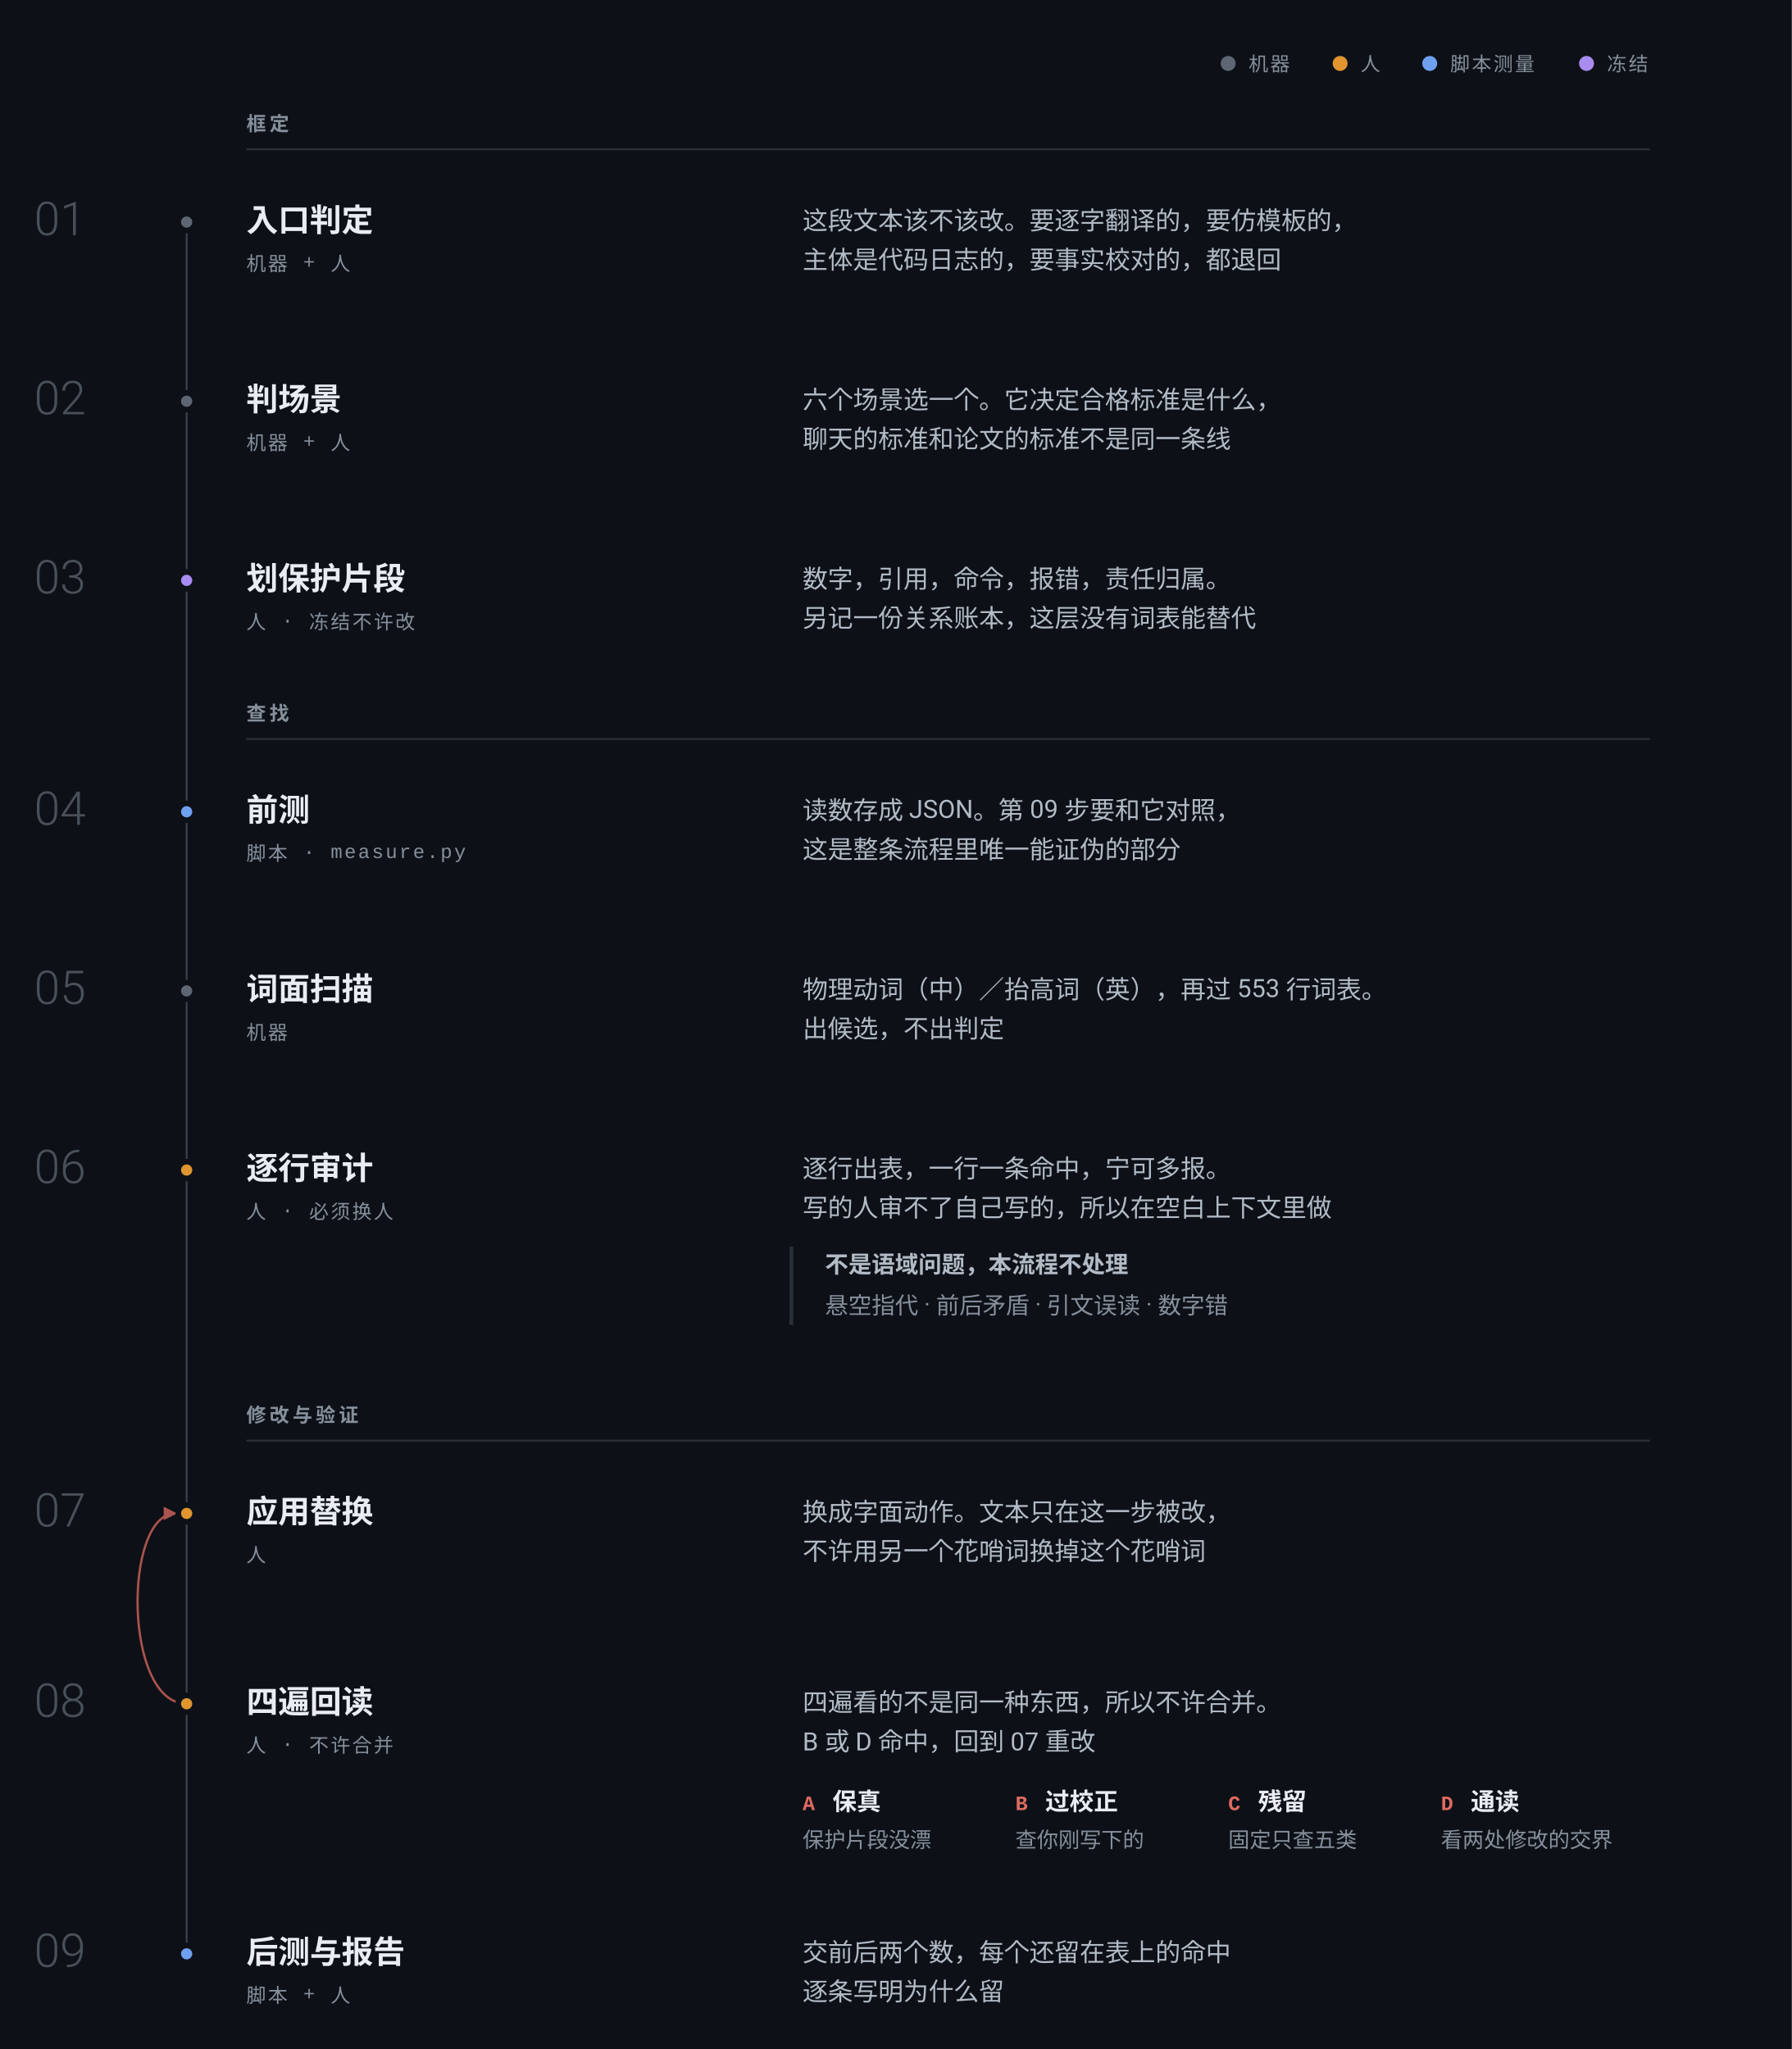
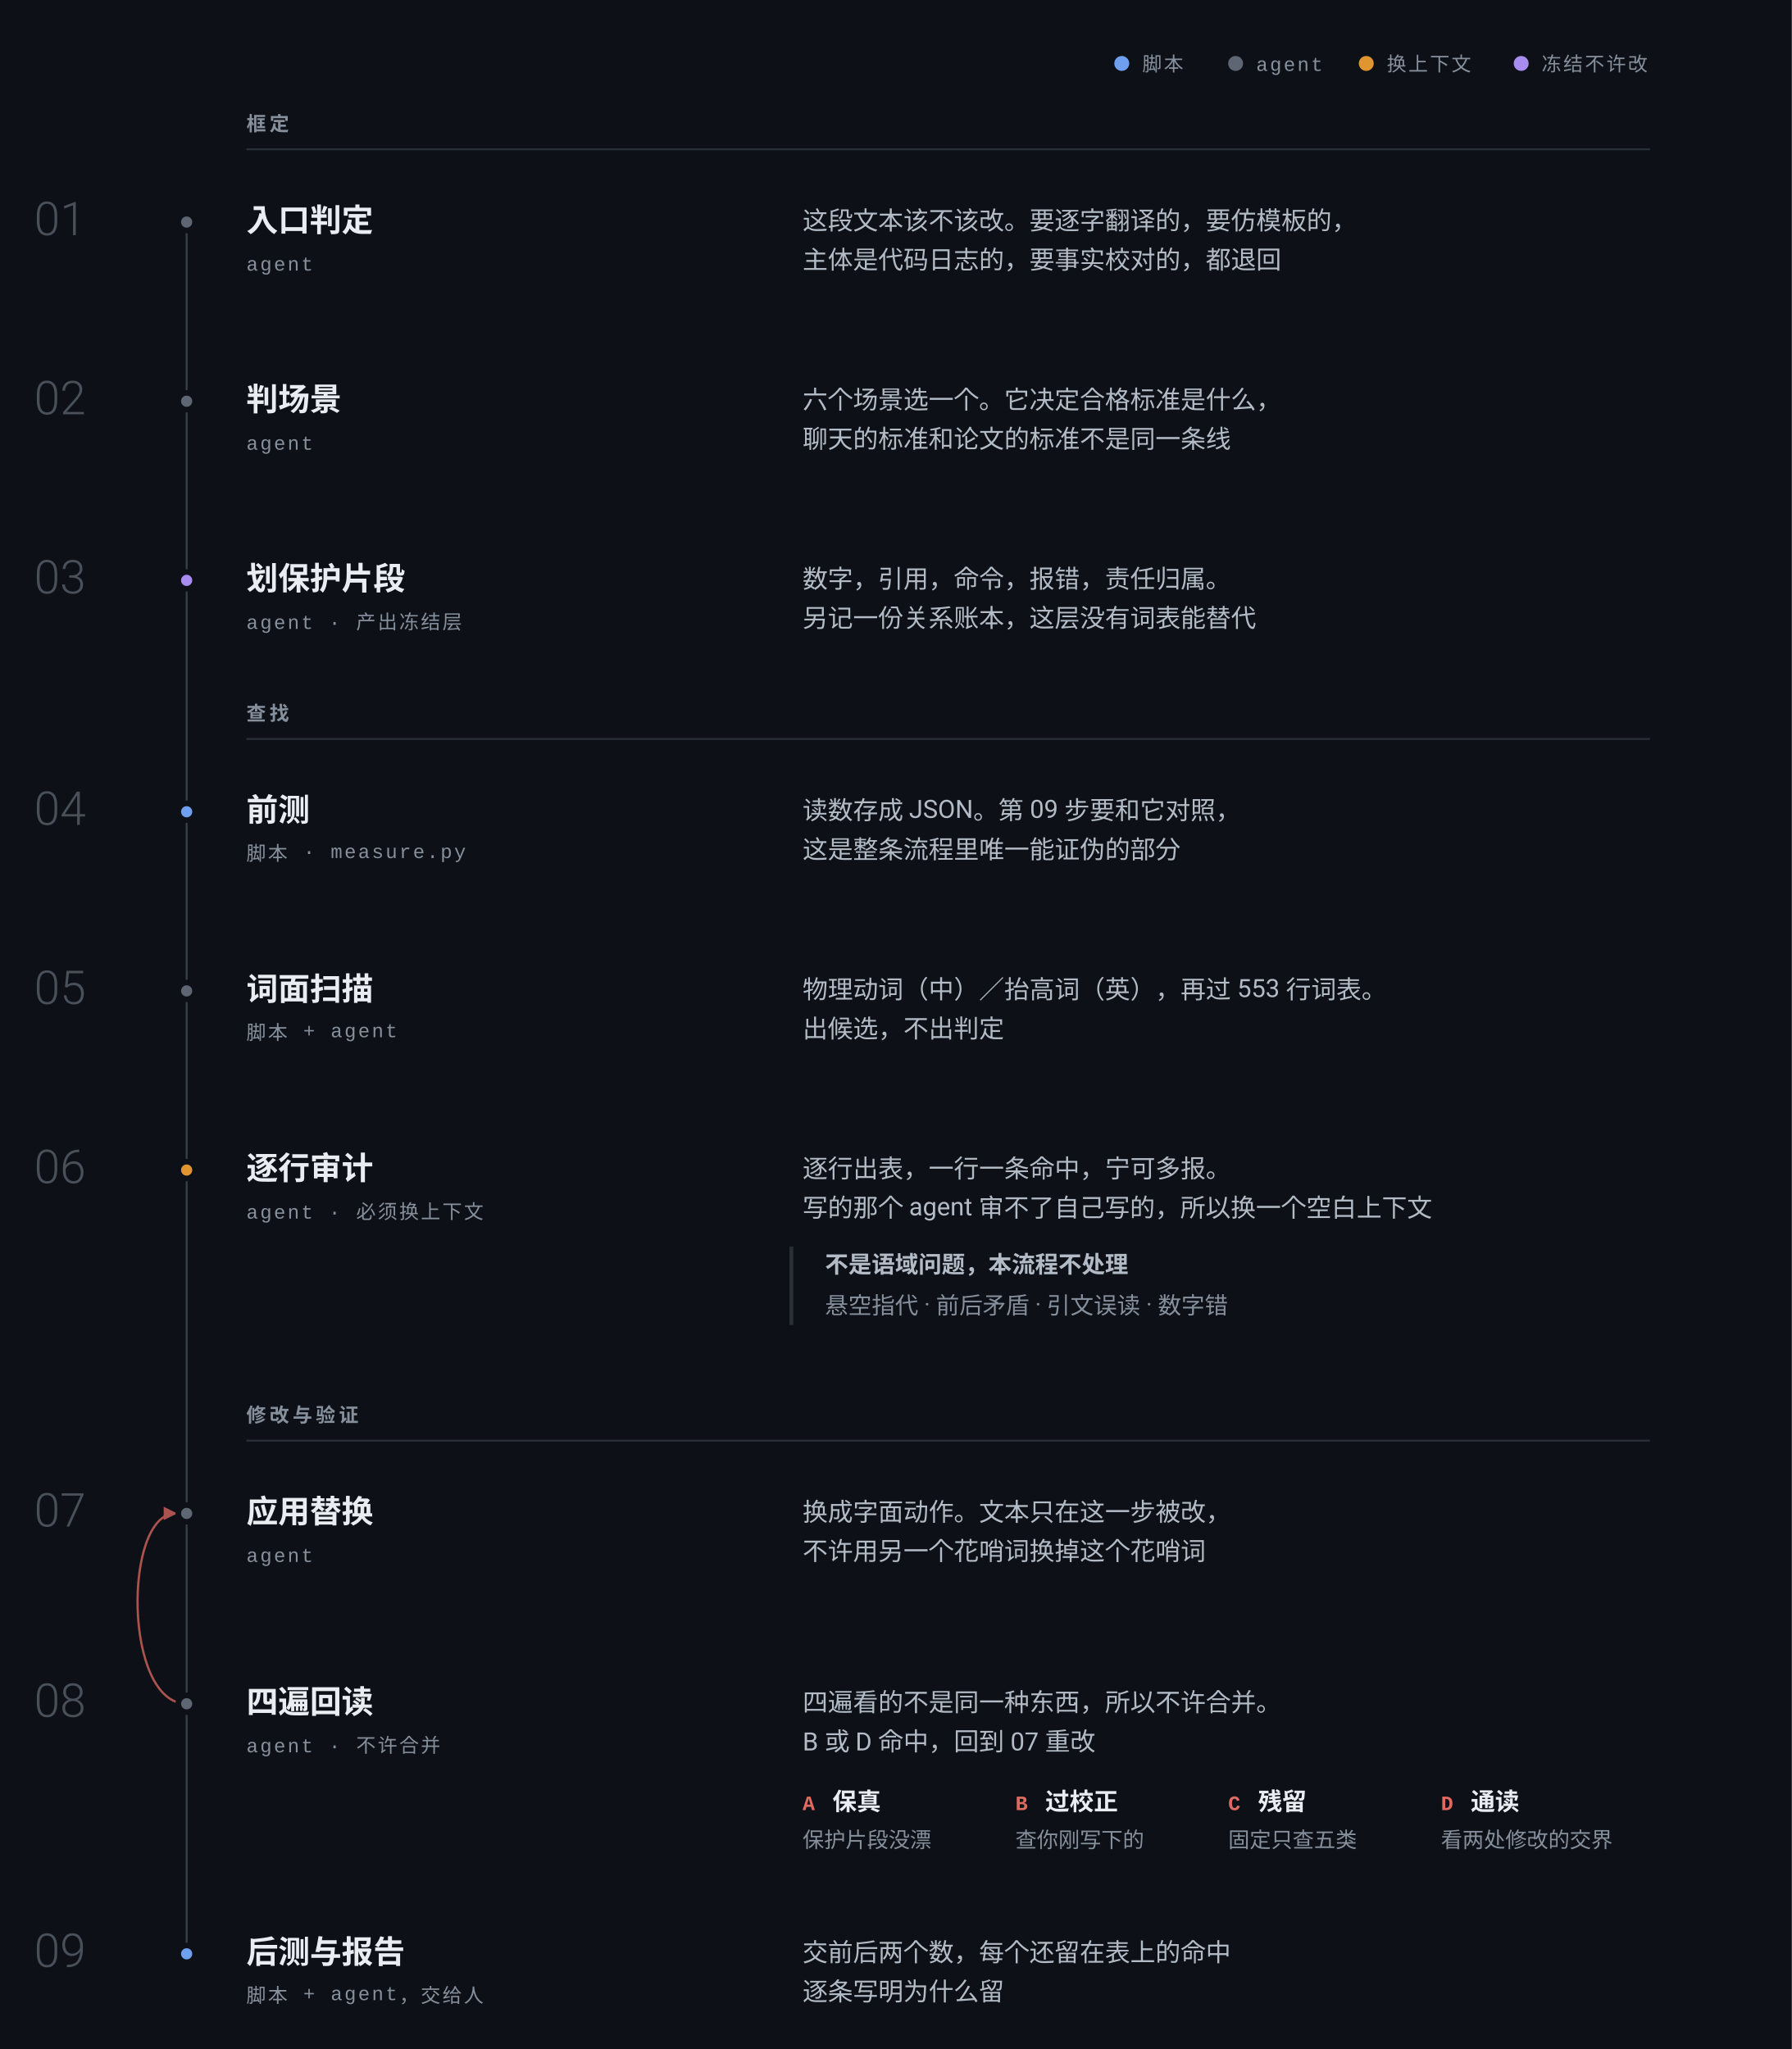
<svg xmlns="http://www.w3.org/2000/svg" width="960" height="1098" viewBox="0 0 960 1098" role="img" aria-label="prose-deslop 九步流程">
  <rect width="960" height="1098" fill="#0d1117" />
  <defs>
    <marker id="fa" viewBox="0 0 8 8" refX="7" refY="4" markerWidth="6" markerHeight="6" orient="auto-start-reverse">
      <path d="M0,0 L8,4 L0,8 z" fill="#e06a60" />
    </marker>
  </defs>
  <style>
.num{fill:#868f9c;font:300 25px system-ui,-apple-system,"Segoe UI",Roboto,"Helvetica Neue","PingFang SC","Hiragino Sans GB","Microsoft YaHei",sans-serif;opacity:.5;font-variant-numeric:tabular-nums}
.nm{fill:#e9ecf1;font:600 17px system-ui,-apple-system,"Segoe UI",Roboto,"Helvetica Neue","PingFang SC","Hiragino Sans GB","Microsoft YaHei",sans-serif}
.wh{fill:#868f9c;font:10.5px ui-monospace,"SF Mono","JetBrains Mono",Menlo,Consolas,"Liberation Mono",monospace;letter-spacing:.1em}
.de{fill:#b2bbc6;font:13.5px system-ui,-apple-system,"Segoe UI",Roboto,"Helvetica Neue","PingFang SC","Hiragino Sans GB","Microsoft YaHei",sans-serif}
.ph{fill:#868f9c;font:600 10.5px ui-monospace,"SF Mono","JetBrains Mono",Menlo,Consolas,"Liberation Mono",monospace;letter-spacing:.18em}
.as{fill:#868f9c;font:12.5px system-ui,-apple-system,"Segoe UI",Roboto,"Helvetica Neue","PingFang SC","Hiragino Sans GB","Microsoft YaHei",sans-serif}
.asb{fill:#b2bbc6;font:600 12.5px system-ui,-apple-system,"Segoe UI",Roboto,"Helvetica Neue","PingFang SC","Hiragino Sans GB","Microsoft YaHei",sans-serif}
.rk{fill:#e9ecf1;font:600 13px system-ui,-apple-system,"Segoe UI",Roboto,"Helvetica Neue","PingFang SC","Hiragino Sans GB","Microsoft YaHei",sans-serif}
.rc{fill:#868f9c;font:11.5px system-ui,-apple-system,"Segoe UI",Roboto,"Helvetica Neue","PingFang SC","Hiragino Sans GB","Microsoft YaHei",sans-serif}
.rl{fill:#e06a60;font:600 11px ui-monospace,"SF Mono","JetBrains Mono",Menlo,Consolas,"Liberation Mono",monospace;letter-spacing:.08em}
.lg{fill:#868f9c;font:10.5px ui-monospace,"SF Mono","JetBrains Mono",Menlo,Consolas,"Liberation Mono",monospace;letter-spacing:.1em}
</style>
-   <circle cx="658" cy="34" r="4" fill="#5d6672" />
-   <text class="lg" x="669" y="38">机器</text>
-   <circle cx="718" cy="34" r="4" fill="#e0952f" />
-   <text class="lg" x="729" y="38">人</text>
-   <circle cx="766" cy="34" r="4" fill="#6fa0f0" />
-   <text class="lg" x="777" y="38">脚本测量</text>
-   <circle cx="850" cy="34" r="4" fill="#a98cf0" />
-   <text class="lg" x="861" y="38">冻结</text>
+   <circle cx="601" cy="34" r="4" fill="#6fa0f0" />
+   <text class="lg" x="612" y="38">脚本</text>
+   <circle cx="662" cy="34" r="4" fill="#5d6672" />
+   <text class="lg" x="673" y="38">agent</text>
+   <circle cx="732" cy="34" r="4" fill="#e0952f" />
+   <text class="lg" x="743" y="38">换上下文</text>
+   <circle cx="815" cy="34" r="4" fill="#a98cf0" />
+   <text class="lg" x="826" y="38">冻结不许改</text>
  <text class="ph" x="132" y="70">框定</text>
  <line x1="132" y1="80" x2="884" y2="80" stroke="#2a3038" stroke-width="1" />
  <text class="ph" x="132" y="386">查找</text>
  <line x1="132" y1="396" x2="884" y2="396" stroke="#2a3038" stroke-width="1" />
  <text class="ph" x="132" y="762">修改与验证</text>
  <line x1="132" y1="772" x2="884" y2="772" stroke="#2a3038" stroke-width="1" />
  <line x1="100" y1="119" x2="100" y2="1047" stroke="#39414b" stroke-width="1" />
  <path d="M100 913 C 66 913, 66 811, 94 811" fill="none" stroke="#e06a60" stroke-width="1.2" opacity=".75" marker-end="url(#fa)" />
  <text class="num" x="46" y="126" text-anchor="end">01</text>
  <circle cx="100" cy="119" r="4.5" fill="#5d6672" stroke="#0d1117" stroke-width="3" />
  <text class="nm" x="132" y="124">入口判定</text>
-   <text class="wh" x="132" y="145">机器 + 人</text>
+   <text class="wh" x="132" y="145">agent</text>
  <text class="de" x="430" y="123">这段文本该不该改。要逐字翻译的，要仿模板的，</text>
  <text class="de" x="430" y="144">主体是代码日志的，要事实校对的，都退回</text>
  <text class="num" x="46" y="222" text-anchor="end">02</text>
  <circle cx="100" cy="215" r="4.5" fill="#5d6672" stroke="#0d1117" stroke-width="3" />
  <text class="nm" x="132" y="220">判场景</text>
-   <text class="wh" x="132" y="241">机器 + 人</text>
+   <text class="wh" x="132" y="241">agent</text>
  <text class="de" x="430" y="219">六个场景选一个。它决定合格标准是什么，</text>
  <text class="de" x="430" y="240">聊天的标准和论文的标准不是同一条线</text>
  <text class="num" x="46" y="318" text-anchor="end">03</text>
  <circle cx="100" cy="311" r="4.5" fill="#a98cf0" stroke="#0d1117" stroke-width="3" />
  <text class="nm" x="132" y="316">划保护片段</text>
-   <text class="wh" x="132" y="337">人 · 冻结不许改</text>
+   <text class="wh" x="132" y="337">agent · 产出冻结层</text>
  <text class="de" x="430" y="315">数字，引用，命令，报错，责任归属。</text>
  <text class="de" x="430" y="336">另记一份关系账本，这层没有词表能替代</text>
  <text class="num" x="46" y="442" text-anchor="end">04</text>
  <circle cx="100" cy="435" r="4.5" fill="#6fa0f0" stroke="#0d1117" stroke-width="3" />
  <text class="nm" x="132" y="440">前测</text>
  <text class="wh" x="132" y="461">脚本 · measure.py</text>
  <text class="de" x="430" y="439">读数存成 JSON。第 09 步要和它对照，</text>
  <text class="de" x="430" y="460">这是整条流程里唯一能证伪的部分</text>
  <text class="num" x="46" y="538" text-anchor="end">05</text>
  <circle cx="100" cy="531" r="4.5" fill="#5d6672" stroke="#0d1117" stroke-width="3" />
  <text class="nm" x="132" y="536">词面扫描</text>
-   <text class="wh" x="132" y="557">机器</text>
+   <text class="wh" x="132" y="557">脚本 + agent</text>
  <text class="de" x="430" y="535">物理动词（中）／抬高词（英），再过 553 行词表。</text>
  <text class="de" x="430" y="556">出候选，不出判定</text>
  <text class="num" x="46" y="634" text-anchor="end">06</text>
  <circle cx="100" cy="627" r="4.5" fill="#e0952f" stroke="#0d1117" stroke-width="3" />
  <text class="nm" x="132" y="632">逐行审计</text>
-   <text class="wh" x="132" y="653">人 · 必须换人</text>
+   <text class="wh" x="132" y="653">agent · 必须换上下文</text>
  <text class="de" x="430" y="631">逐行出表，一行一条命中，宁可多报。</text>
-   <text class="de" x="430" y="652">写的人审不了自己写的，所以在空白上下文里做</text>
+   <text class="de" x="430" y="652">写的那个 agent 审不了自己写的，所以换一个空白上下文</text>
  <text class="num" x="46" y="818" text-anchor="end">07</text>
-   <circle cx="100" cy="811" r="4.5" fill="#e0952f" stroke="#0d1117" stroke-width="3" />
+   <circle cx="100" cy="811" r="4.5" fill="#5d6672" stroke="#0d1117" stroke-width="3" />
  <text class="nm" x="132" y="816">应用替换</text>
-   <text class="wh" x="132" y="837">人</text>
+   <text class="wh" x="132" y="837">agent</text>
  <text class="de" x="430" y="815">换成字面动作。文本只在这一步被改，</text>
  <text class="de" x="430" y="836">不许用另一个花哨词换掉这个花哨词</text>
  <text class="num" x="46" y="920" text-anchor="end">08</text>
-   <circle cx="100" cy="913" r="4.5" fill="#e0952f" stroke="#0d1117" stroke-width="3" />
+   <circle cx="100" cy="913" r="4.5" fill="#5d6672" stroke="#0d1117" stroke-width="3" />
  <text class="nm" x="132" y="918">四遍回读</text>
-   <text class="wh" x="132" y="939">人 · 不许合并</text>
+   <text class="wh" x="132" y="939">agent · 不许合并</text>
  <text class="de" x="430" y="917">四遍看的不是同一种东西，所以不许合并。</text>
  <text class="de" x="430" y="938">B 或 D 命中，回到 07 重改</text>
  <text class="num" x="46" y="1054" text-anchor="end">09</text>
  <circle cx="100" cy="1047" r="4.5" fill="#6fa0f0" stroke="#0d1117" stroke-width="3" />
  <text class="nm" x="132" y="1052">后测与报告</text>
-   <text class="wh" x="132" y="1073">脚本 + 人</text>
+   <text class="wh" x="132" y="1073">脚本 + agent，交给人</text>
  <text class="de" x="430" y="1051">交前后两个数，每个还留在表上的命中</text>
  <text class="de" x="430" y="1072">逐条写明为什么留</text>
  <line x1="424" y1="668" x2="424" y2="710" stroke="#2a3038" stroke-width="2" />
  <text class="asb" x="442" y="682">不是语域问题，本流程不处理</text>
  <text class="as" x="442" y="704">悬空指代 · 前后矛盾 · 引文误读 · 数字错</text>
  <text class="rl" x="430" y="970">A</text>
  <text class="rk" x="446" y="970">保真</text>
  <text class="rc" x="430" y="990">保护片段没漂</text>
  <text class="rl" x="544" y="970">B</text>
  <text class="rk" x="560" y="970">过校正</text>
  <text class="rc" x="544" y="990">查你刚写下的</text>
  <text class="rl" x="658" y="970">C</text>
  <text class="rk" x="674" y="970">残留</text>
  <text class="rc" x="658" y="990">固定只查五类</text>
  <text class="rl" x="772" y="970">D</text>
  <text class="rk" x="788" y="970">通读</text>
  <text class="rc" x="772" y="990">看两处修改的交界</text>
</svg>
